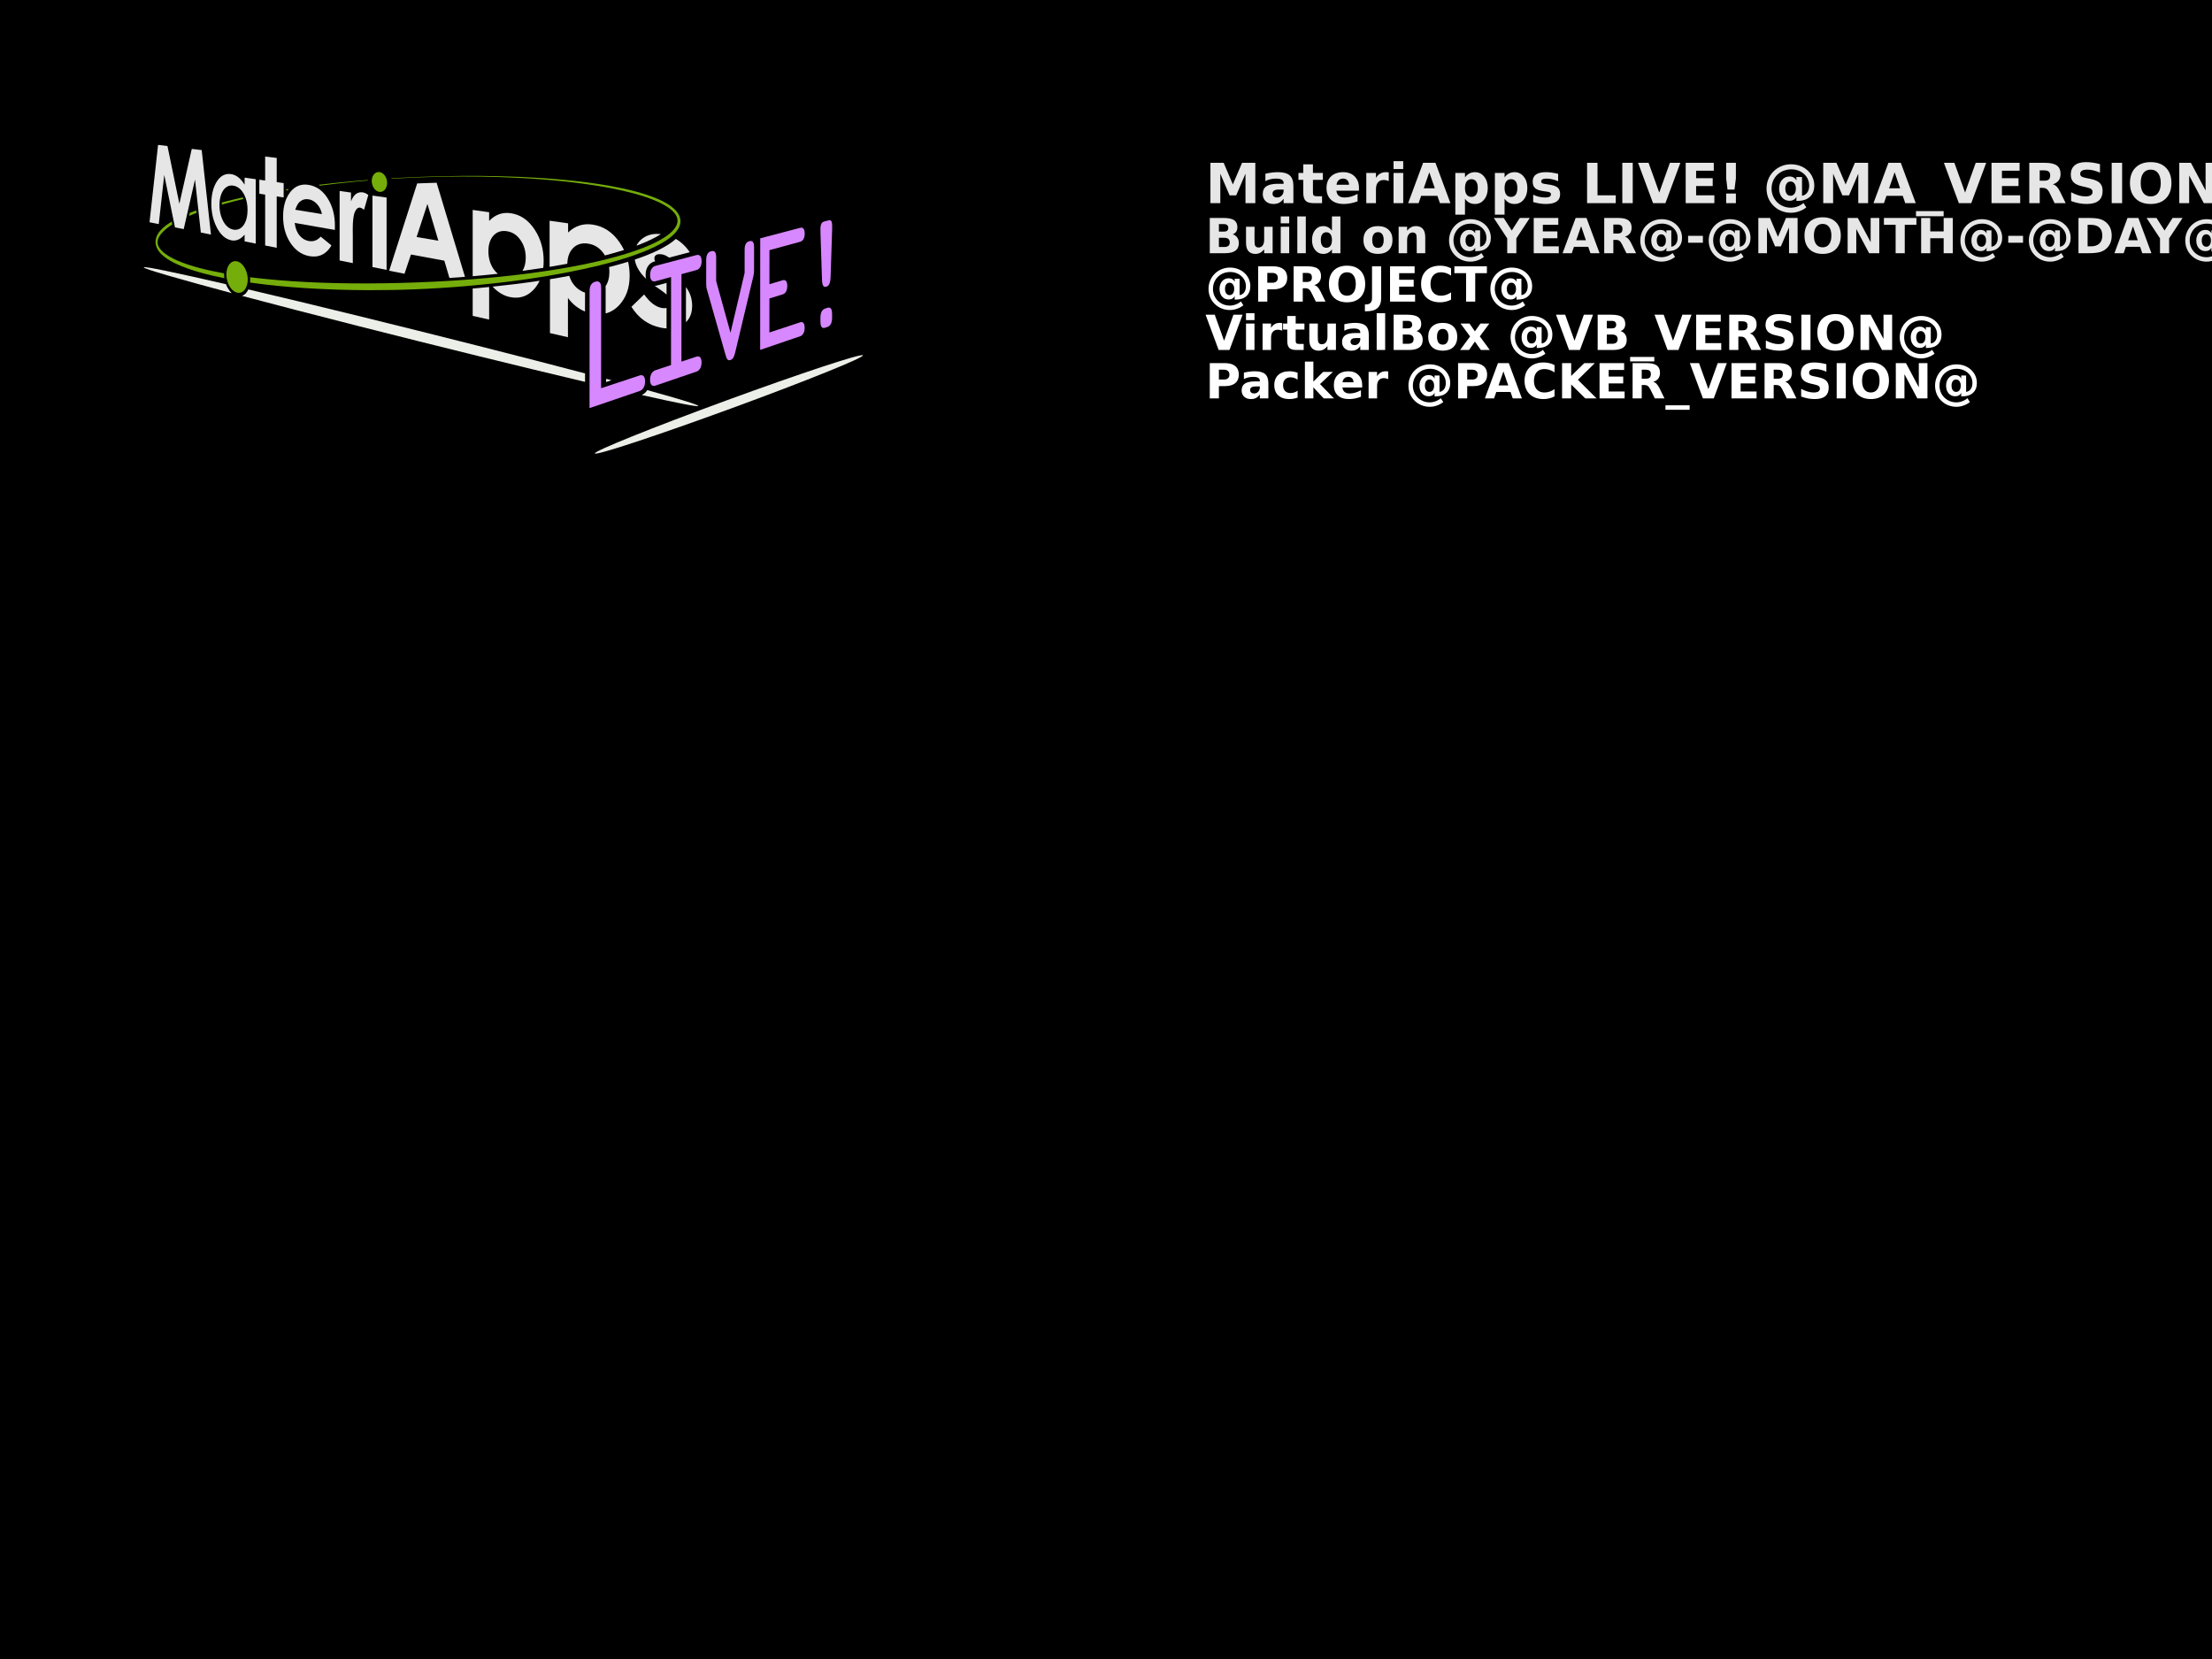
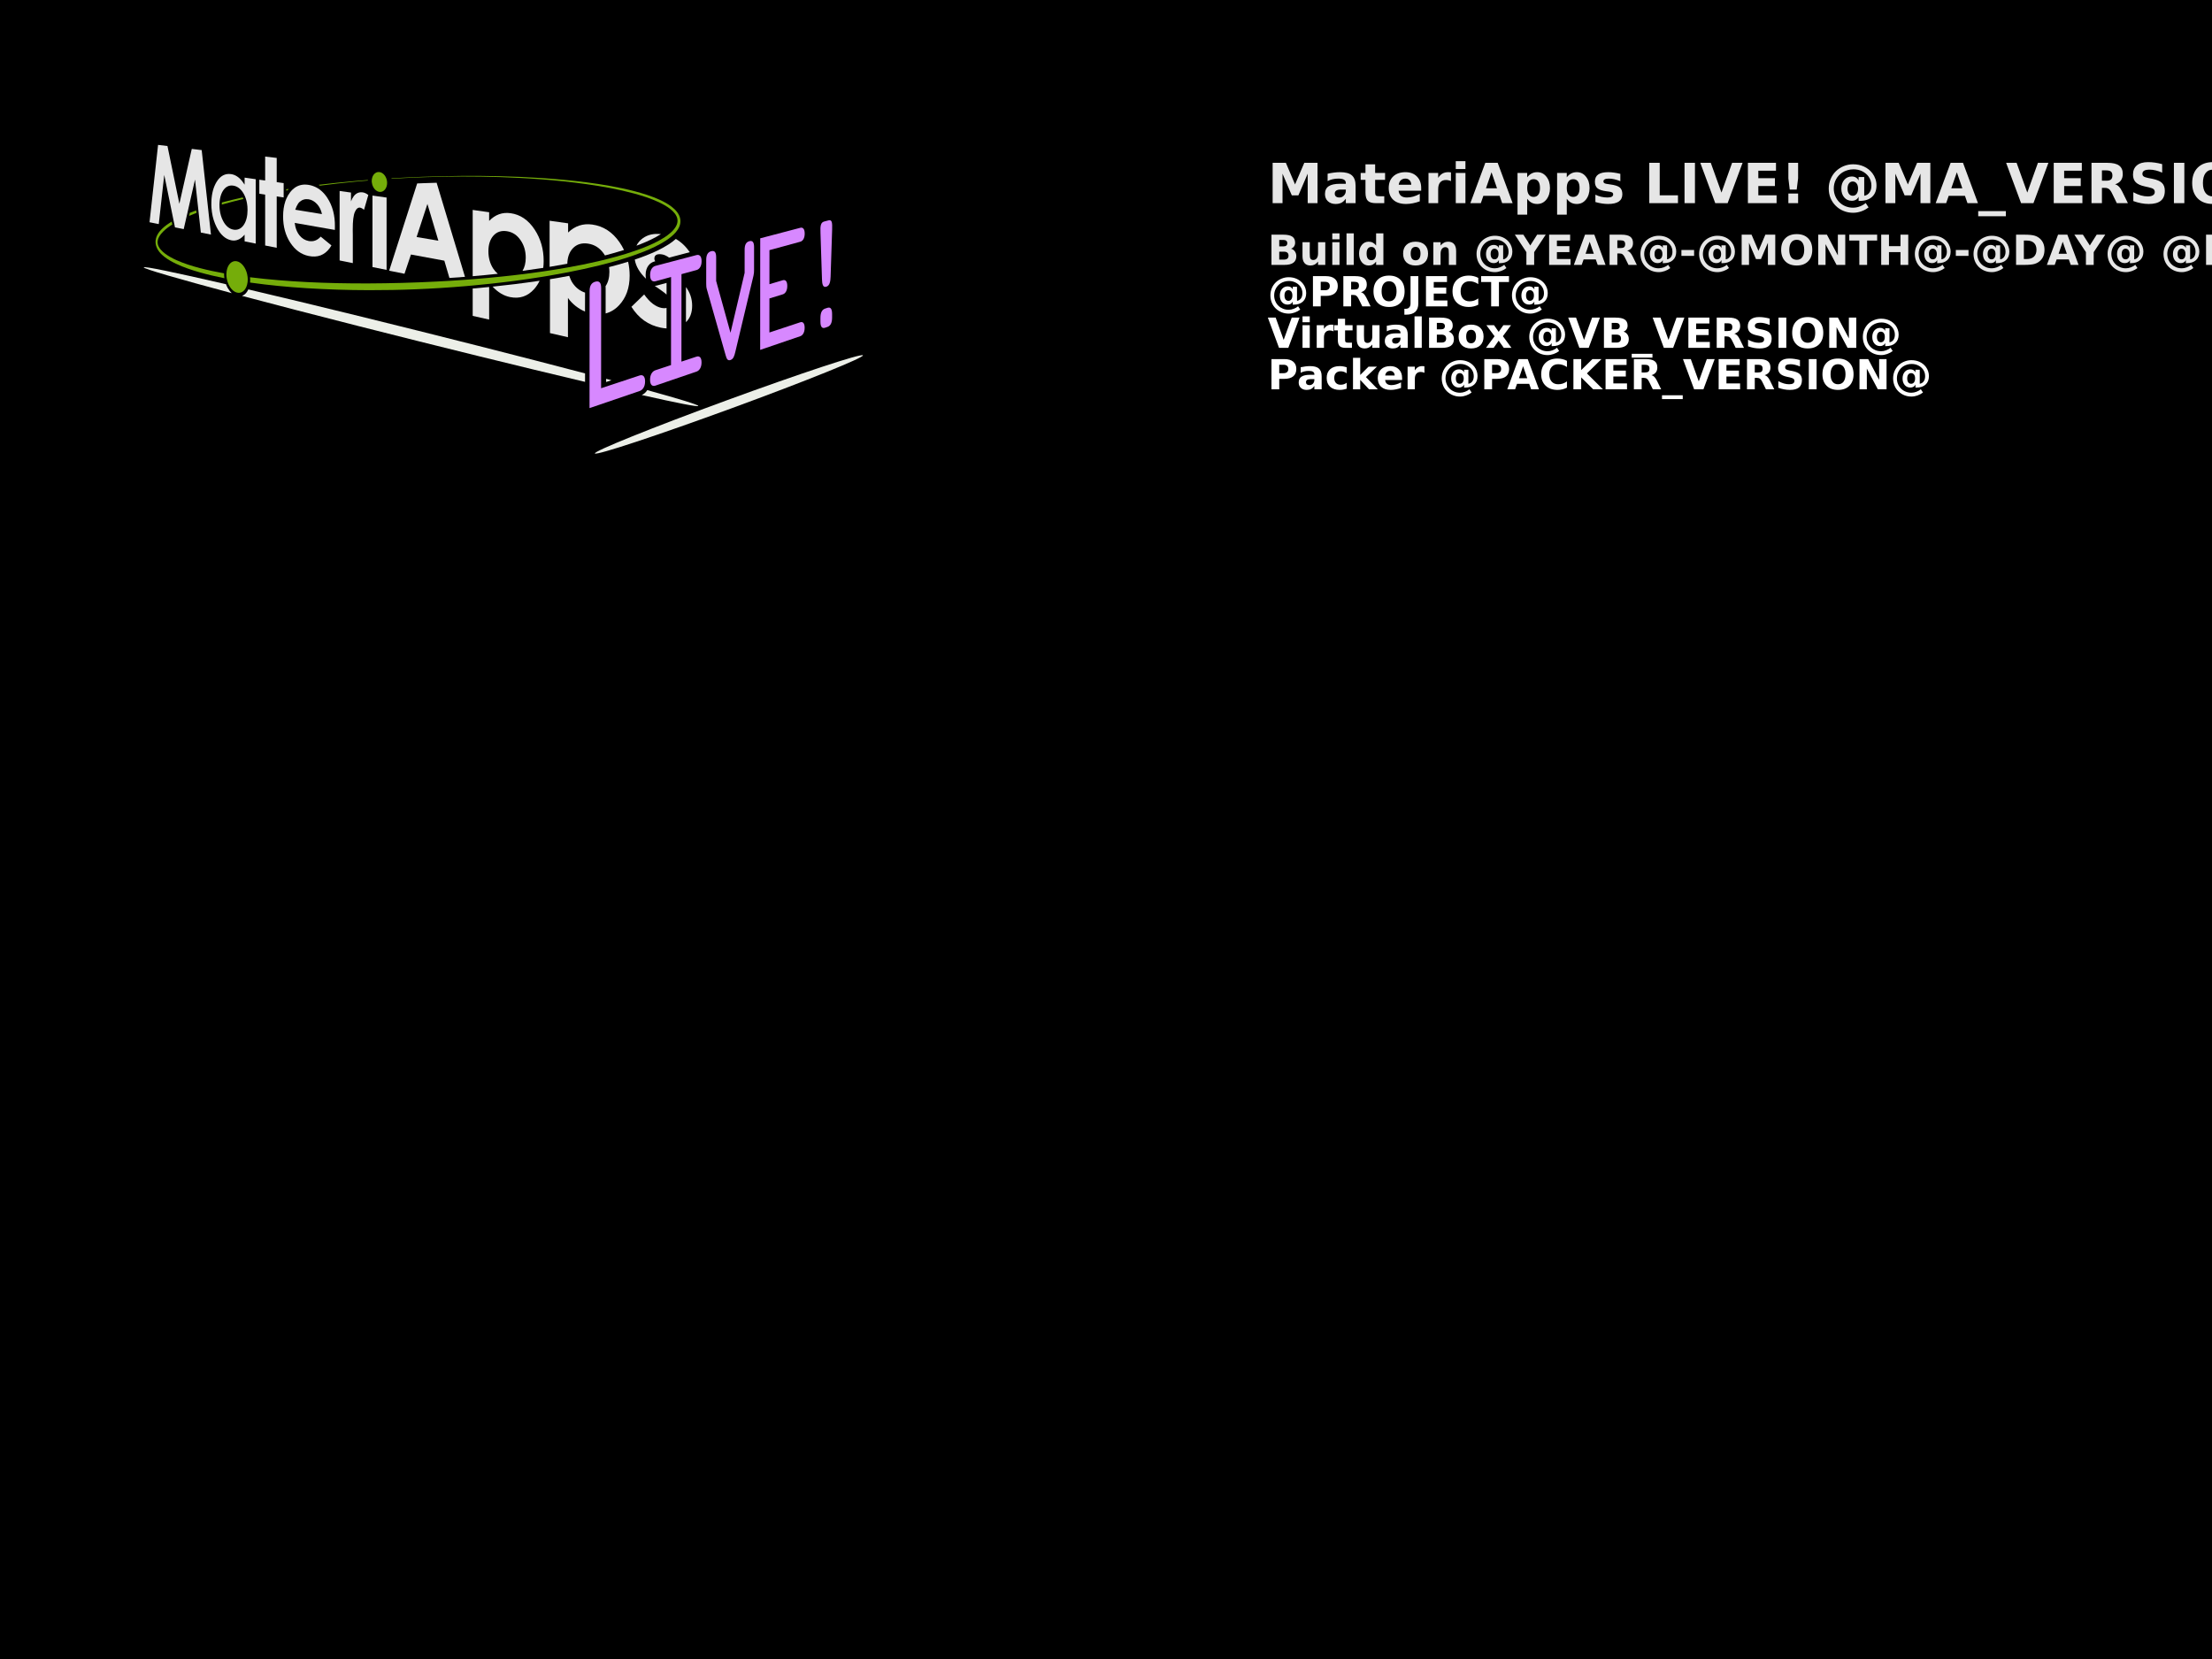
<svg xmlns="http://www.w3.org/2000/svg" width="640" height="480" id="svg3320" version="1.1">
  <defs id="defs3322">
    <linearGradient id="linearGradient5012">
      <stop id="stop5014" offset="0" style="stop-color:#fdf188;stop-opacity:1;" />
      <stop id="stop5016" offset="1" style="stop-color:#d3bc00;stop-opacity:1;" />
    </linearGradient>
    <linearGradient id="linearGradient8543">
      <stop id="stop8545" offset="0" style="stop-color:#fffef5;stop-opacity:0.941;" />
      <stop id="stop8547" offset="1" style="stop-color:#fce94f;stop-opacity:0;" />
    </linearGradient>
    <linearGradient id="linearGradient11202">
      <stop id="stop11204" offset="0" style="stop-color:#c4a000;stop-opacity:1;" />
      <stop id="stop11206" offset="1" style="stop-color:#c4a000;stop-opacity:0;" />
    </linearGradient>
    <linearGradient id="linearGradient18284">
      <stop id="stop18286" offset="0" style="stop-color:#000000;stop-opacity:1;" />
      <stop style="stop-color:#000000;stop-opacity:1;" offset="0.5" id="stop20913" />
      <stop style="stop-color:#000000;stop-opacity:0;" offset="1" id="stop19165" />
    </linearGradient>
  </defs>
  <g id="layer1" transform="translate(0,-572.3622)">
    <rect style="fill:#000000;fill-opacity:1;stroke:none" id="rect3328" width="640" height="480" x="0" y="572.362" />
-     <text transform="scale(1.000001,0.9999985)" id="text3002" y="631.143" x="348.746" style="font-style:normal;font-variant:normal;font-weight:bold;font-stretch:normal;line-height:0%;font-family:'DejaVu Sans';-inkscape-font-specification:'DejaVu Sans Bold';text-align:start;letter-spacing:0px;word-spacing:0px;writing-mode:lr-tb;text-anchor:start;fill:#ffffff;fill-opacity:1;stroke:none" xml:space="preserve">
-       <tspan y="631.143" x="348.746" style="font-style:normal;font-variant:normal;font-weight:bold;font-stretch:normal;font-size:16px;line-height:100%;font-family:'DejaVu Sans';-inkscape-font-specification:'DejaVu Sans Bold';text-align:start;writing-mode:lr-tb;text-anchor:start;fill:#e6e6e6" id="tspan3037">MateriApps LIVE! @MA_VERSION@</tspan>
-       <tspan y="638.103" x="348.746" style="font-style:normal;font-variant:normal;font-weight:bold;font-stretch:normal;font-size:14px;line-height:100%;font-family:'DejaVu Sans';-inkscape-font-specification:'DejaVu Sans Bold';text-align:start;writing-mode:lr-tb;text-anchor:start;fill:#e6e6e6" id="tspan3047" />
-       <tspan y="645.623" x="348.746" style="font-style:normal;font-variant:normal;font-weight:bold;font-stretch:normal;font-size:14px;line-height:100%;font-family:'DejaVu Sans';-inkscape-font-specification:'DejaVu Sans Bold';text-align:start;writing-mode:lr-tb;text-anchor:start;fill:#e6e6e6" id="tspan3039">Build on @YEAR@-@MONTH@-@DAY@ @HOUR@:@MINUTE@:@SECOND@</tspan>
-       <tspan y="659.623" x="348.746" style="font-style:normal;font-variant:normal;font-weight:bold;font-stretch:normal;font-size:14px;line-height:1;font-family:'DejaVu Sans';-inkscape-font-specification:'DejaVu Sans Bold'" id="tspan3098">@PROJECT@</tspan>
-       <tspan y="673.623" x="348.746" style="font-style:normal;font-variant:normal;font-weight:bold;font-stretch:normal;font-size:14px;line-height:1;font-family:'DejaVu Sans';-inkscape-font-specification:'DejaVu Sans Bold'" id="tspan3753">VirtualBox @VB_VERSION@ </tspan>
-       <tspan y="680.103" x="348.746" style="font-style:normal;font-variant:normal;font-weight:bold;font-stretch:normal;font-size:14px;line-height:1;font-family:'DejaVu Sans';-inkscape-font-specification:'DejaVu Sans Bold'" id="tspan3012" />
-       <tspan y="687.623" x="348.746" style="font-style:normal;font-variant:normal;font-weight:bold;font-stretch:normal;font-size:14px;line-height:1;font-family:'DejaVu Sans';-inkscape-font-specification:'DejaVu Sans Bold'" id="tspan3755">Packer @PACKER_VERSION@</tspan>
-       <tspan y="701.623" x="348.746" style="font-style:normal;font-variant:normal;font-weight:bold;font-stretch:normal;font-size:14px;line-height:1;font-family:'DejaVu Sans';-inkscape-font-specification:'DejaVu Sans Bold'" id="tspan3066"> </tspan>
-     </text>
    <text xml:space="preserve" style="font-style:normal;font-weight:normal;line-height:0%;font-family:sans-serif;letter-spacing:0px;word-spacing:0px;fill:#000000;fill-opacity:1;stroke:none" x="200" y="336.774" id="text3114" transform="translate(0,572.3622)">
      <tspan id="tspan3116" x="200" y="336.774" style="font-size:40px;line-height:1.25;font-family:sans-serif"> </tspan>
    </text>
    <text xml:space="preserve" style="font-style:normal;font-weight:normal;line-height:0%;font-family:sans-serif;letter-spacing:0px;word-spacing:0px;fill:#000000;fill-opacity:1;stroke:none" x="36.129" y="140.645" id="text3042" transform="translate(0,572.3622)">
      <tspan id="tspan3044" x="36.129" y="140.645" style="font-size:40px;line-height:1.25;font-family:sans-serif"> </tspan>
      <tspan id="tspan3046" x="36.129" y="190.645" style="font-size:40px;line-height:1.25;font-family:sans-serif"> </tspan>
    </text>
    <g transform="matrix(0.6500387,0,0,0.6500387,7.014222,592.9292)" id="g509">
      <path id="path2" d="m 220.928,75.288 c -1.555,-2.298 -3.59,-3.635 -6.096,-4.019 -2.503,-0.383 -4.517,0.296 -6.053,2.031 -1.456,1.673 -2.18,3.969 -2.18,6.894 0,2.947 0.716,5.521 2.153,7.731 0.601,0.909 1.279,1.672 2.029,2.298 2.175,-0.234 4.365,-0.478 6.565,-0.747 1.473,-0.181 2.952,-0.37 4.437,-0.567 0.951,-1.575 1.436,-3.52 1.436,-5.843 -0.001,-2.966 -0.766,-5.561 -2.291,-7.778 z" style="fill:none" />
      <polygon id="polygon4" points="184.322,75.493 179.452,59.146 174.642,73.855 " style="fill:none" />
      <path id="path6" d="m 250.984,76.805 c -2.822,-0.432 -5.092,0.269 -6.821,2.095 -1.56,1.675 -2.365,3.962 -2.441,6.853 4.341,-0.816 8.716,-1.726 13.11,-2.77 1.214,-0.296 2.428,-0.605 3.645,-0.922 -0.191,-0.314 -0.395,-0.621 -0.614,-0.923 -1.757,-2.459 -4.052,-3.9 -6.879,-4.333 z" style="fill:none" />
      <path id="path8" d="m 89.787,94.86 c -22.84,-5.284 -36.616,-8.134 -36.616,-7.506 0,0.65 14.801,4.963 39.214,11.492 -0.669,-0.596 -1.271,-1.353 -1.775,-2.223 -0.315,-0.545 -0.588,-1.14 -0.823,-1.763 z" style="fill:#ecefe8" />
      <path id="path10" d="m 199.604,108.962 7.323,1.637 V 96.102 c -2.458,0.246 -4.899,0.472 -7.323,0.679 z" style="fill:#e6e6e6" />
      <path id="path12" d="m 227.199,70.567 c -2.809,-4.282 -6.4,-6.714 -10.748,-7.318 -3.655,-0.508 -6.825,0.645 -9.525,3.434 v -3.858 l -7.323,-1.029 v 29.502 c 3.686,-0.312 7.411,-0.67 11.177,-1.074 -0.75,-0.626 -1.428,-1.389 -2.029,-2.298 -1.437,-2.209 -2.153,-4.783 -2.153,-7.731 0,-2.925 0.725,-5.221 2.18,-6.894 1.536,-1.735 3.55,-2.414 6.053,-2.031 2.506,0.384 4.54,1.721 6.096,4.019 1.525,2.217 2.29,4.812 2.29,7.778 0,2.323 -0.485,4.269 -1.436,5.843 3.052,-0.403 6.129,-0.84 9.228,-1.32 0.121,-0.98 0.185,-1.999 0.185,-3.06 0.002,-5.249 -1.335,-9.912 -3.995,-13.963 z" style="fill:#e6e6e6" />
      <path id="path14" d="m 208.474,95.945 c 2.353,2.521 4.935,4.074 7.753,4.645 4.267,0.866 7.867,-0.325 10.769,-3.604 0.967,-1.102 1.765,-2.325 2.4,-3.664 -3.656,0.544 -7.278,1.039 -10.863,1.486 -3.385,0.42 -6.739,0.795 -10.059,1.137 z" style="fill:#e6e6e6" />
      <path id="path16" d="m 252.809,68.302 c -4.122,-0.573 -7.693,0.622 -10.734,3.556 v -4.094 l -8.238,-1.158 v 20.526 c 2.614,-0.426 5.243,-0.884 7.884,-1.381 0.076,-2.89 0.881,-5.178 2.441,-6.853 1.73,-1.825 4,-2.527 6.821,-2.095 2.827,0.433 5.123,1.874 6.879,4.332 0.219,0.302 0.423,0.609 0.614,0.923 2.832,-0.738 5.667,-1.536 8.481,-2.432 -0.573,-1.191 -1.241,-2.34 -2.009,-3.445 -3.174,-4.578 -7.231,-7.196 -12.139,-7.879 z" style="fill:#e6e6e6" />
      <path id="path18" d="m 272.496,77.718 c 0.647,-0.241 1.294,-0.484 1.937,-0.738 3.116,-1.249 6.196,-2.659 8.955,-4.413 -3.178,-0.368 -5.875,0.245 -8.091,1.849 -1.255,0.901 -2.186,2.002 -2.801,3.302 z" style="fill:#e6e6e6" />
      <path id="path20" d="m 117.228,53.073 c 0.076,-0.105 0.15,-0.212 0.229,-0.315 0.084,-0.111 0.17,-0.214 0.256,-0.32 -0.368,0.056 -0.735,0.115 -1.102,0.172 v 0.566 c 0.205,-0.033 0.41,-0.068 0.617,-0.103 z" style="fill:#75ad0a" />
      <path id="path22" d="m 88.953,90.023 c -3.657,-0.654 -7.257,-1.415 -10.797,-2.337 -3.548,-0.94 -7.043,-2.027 -10.431,-3.545 -1.67,-0.761 -3.322,-1.621 -4.879,-2.764 -0.77,-0.572 -1.521,-1.218 -2.173,-2.009 -0.645,-0.779 -1.189,-1.756 -1.292,-2.769 -0.118,-1.013 0.212,-2.047 0.684,-2.891 0.476,-0.856 1.081,-1.578 1.719,-2.229 1.26,-1.269 2.665,-2.279 4.109,-3.193 l -0.264,-1.292 c -0.002,0.001 -0.003,0.002 -0.005,0.003 -1.516,0.923 -3,1.941 -4.37,3.283 -0.678,0.675 -1.333,1.427 -1.889,2.402 -0.275,0.489 -0.527,1.04 -0.705,1.697 -0.177,0.651 -0.27,1.442 -0.185,2.262 0.08,0.82 0.332,1.601 0.64,2.238 0.31,0.643 0.672,1.175 1.046,1.644 0.754,0.935 1.56,1.639 2.374,2.266 1.642,1.244 3.332,2.158 5.036,2.973 3.452,1.624 6.979,2.797 10.558,3.825 3.6,1.016 7.256,1.873 10.968,2.612 -0.095,-0.634 -0.151,-1.28 -0.151,-1.932 -0.001,-0.083 0.006,-0.162 0.007,-0.244 z" style="fill:#75ad0a" />
      <path id="path24" d="m 75.246,62.493 c -0.524,0.2 -1.046,0.405 -1.566,0.613 l -0.311,1.36 c 0.706,-0.302 1.417,-0.596 2.132,-0.882 0.389,-0.153 0.781,-0.297 1.173,-0.446 L 76.552,62.02 c -0.436,0.158 -0.873,0.31 -1.306,0.473 z" style="fill:#75ad0a" />
      <path id="path26" d="m 147.389,49.203 c 1.842,-0.173 3.699,-0.334 5.569,-0.49 -0.013,-0.078 -0.029,-0.156 -0.039,-0.235 -1.869,0.146 -3.723,0.297 -5.564,0.454 -5.573,0.49 -11.018,1.052 -16.336,1.692 0.19,0.116 0.378,0.236 0.564,0.362 5.148,-0.665 10.416,-1.264 15.806,-1.783 z" style="fill:#75ad0a" />
      <path id="path28" d="m 291.997,65.888 -0.003,-0.017 c -0.187,-1.162 -0.748,-2.26 -1.444,-3.165 -0.701,-0.909 -1.525,-1.664 -2.38,-2.325 -1.713,-1.311 -3.553,-2.283 -5.397,-3.128 -3.672,-1.654 -7.399,-2.797 -11.089,-3.771 -7.263,-1.879 -14.412,-3.045 -21.392,-3.96 -13.509,-1.729 -26.427,-2.417 -38.77,-2.728 -11.727,-0.301 -22.957,-0.121 -33.729,0.244 -0.106,0.004 -0.212,0.007 -0.318,0.01 -0.552,0.02 -1.103,0.044 -1.653,0.065 -4.19,0.161 -8.31,0.372 -12.363,0.622 0.005,0.069 0.014,0.138 0.018,0.206 4.026,-0.254 8.119,-0.465 12.28,-0.629 1.107,-0.043 2.219,-0.083 3.335,-0.12 10.38,-0.339 21.19,-0.379 32.453,-0.027 12.343,0.415 25.26,1.288 38.731,3.162 6.957,0.993 14.079,2.241 21.264,4.188 3.646,1.005 7.323,2.181 10.874,3.829 1.781,0.837 3.539,1.798 5.102,3.021 1.546,1.208 2.941,2.792 3.209,4.562 0.28,1.796 -0.61,3.442 -1.761,4.763 -0.801,0.915 -1.736,1.71 -2.728,2.438 -0.452,0.331 -0.912,0.653 -1.382,0.957 -3.008,1.918 -6.292,3.383 -9.6,4.678 -1.151,0.443 -2.309,0.858 -3.469,1.26 -1.353,0.47 -2.709,0.919 -4.069,1.34 -2.793,0.864 -5.599,1.63 -8.398,2.337 -1.314,0.332 -2.627,0.653 -3.938,0.962 -4.565,1.069 -9.116,1.966 -13.624,2.764 -1.902,0.337 -3.795,0.661 -5.681,0.965 -0.745,0.119 -1.491,0.229 -2.234,0.342 -1.032,0.159 -2.061,0.317 -3.088,0.466 -3.456,0.503 -6.884,0.953 -10.281,1.362 -0.939,0.114 -1.873,0.229 -2.807,0.335 -1.661,0.19 -3.314,0.37 -4.959,0.542 -4.422,0.463 -8.788,0.862 -13.099,1.204 -1.018,0.081 -2.033,0.158 -3.044,0.233 -2.331,0.171 -4.646,0.324 -6.944,0.463 -2.002,0.121 -3.992,0.234 -5.97,0.331 -10.532,0.544 -20.713,0.804 -30.543,0.843 -18.611,0.059 -36.047,-0.722 -52.382,-2.721 -0.076,-0.009 -0.152,-0.02 -0.229,-0.03 0.041,0.416 0.069,0.835 0.069,1.257 0,0.379 -0.023,0.744 -0.056,1.102 0.111,0.016 0.221,0.034 0.332,0.049 8.072,1.133 16.406,1.946 25.005,2.475 8.909,0.546 18.124,0.867 27.638,0.872 13.692,0.034 28.047,-0.517 43.058,-1.804 0.284,-0.025 0.568,-0.052 0.853,-0.077 0.735,-0.064 1.473,-0.131 2.212,-0.199 2.423,-0.223 4.864,-0.466 7.323,-0.728 0.146,-0.015 0.292,-0.031 0.438,-0.046 3.58,-0.384 7.197,-0.807 10.851,-1.278 3.914,-0.519 7.87,-1.095 11.866,-1.734 1.249,-0.199 2.5,-0.407 3.756,-0.62 2.72,-0.463 5.457,-0.957 8.208,-1.494 4.602,-0.897 9.247,-1.902 13.926,-3.046 1.317,-0.327 2.637,-0.668 3.959,-1.019 2.786,-0.74 5.579,-1.54 8.364,-2.438 1.106,-0.357 2.208,-0.733 3.31,-1.121 1.453,-0.513 2.903,-1.049 4.346,-1.625 3.341,-1.357 6.664,-2.885 9.761,-4.916 0.769,-0.513 1.526,-1.056 2.249,-1.655 0.733,-0.607 1.43,-1.27 2.066,-2.015 0.629,-0.745 1.195,-1.579 1.587,-2.552 0.388,-0.961 0.576,-2.124 0.381,-3.261 z" style="fill:#75ad0a" />
      <polygon id="polygon30" points="76.012,48.273 72.999,61.487 72.999,61.488 76.012,48.274 77.278,59.82 " style="fill:#ffffff" />
      <rect id="rect32" height="0" width="1.71" style="fill:#ffffff" transform="matrix(0.2004,0.9797,-0.9797,0.2004,120.7157,-10.6743)" y="68.619" x="66.043" />
      <rect id="rect34" height="0" width="1.706" style="fill:#ffffff" transform="matrix(0.2005,0.9797,-0.9797,0.2005,117.3445,-12.4414)" y="65.674" x="65.442" />
      <rect id="rect36" height="2.144" width="0" style="fill:#ffffff" y="61.461" x="72.76" />
      <rect id="rect38" height="1.298" width="0" style="fill:#ffffff" y="66.496" x="66.596" />
      <path id="path40" d="m 97.254,56.237 v 0 c -0.218,0.048 -0.436,0.094 -0.654,0.143 -0.155,0.034 -0.309,0.071 -0.465,0.106 -2.387,0.538 -4.745,1.105 -7.071,1.708 -0.365,0.095 -0.728,0.189 -1.091,0.285 -0.028,0.307 -0.045,0.624 -0.053,0.951 0.347,-0.099 0.695,-0.198 1.044,-0.296 2.467,-0.688 4.97,-1.334 7.507,-1.949 0.088,-0.02 0.174,-0.043 0.262,-0.064 0.269,-0.064 0.539,-0.124 0.808,-0.186 v 0 c -0.087,-0.238 -0.183,-0.47 -0.287,-0.698 z" style="fill:#75ad0a" />
      <rect id="rect42" height="5.248" width="0" style="fill:#ffffff" y="75.522" x="109.802" />
      <polygon id="polygon44" points="153.143,55.152 153.143,55.15 " style="fill:#ffffff" />
      <polygon id="polygon46" points="" style="fill:#ffffff" />
      <path id="path48" d="m 183.552,49.703 c -1.946,0.054 -3.878,0.114 -5.795,0.187 -0.959,0.034 -1.914,0.082 -2.866,0.12 l -12.233,38.118 -0.231,0.718 0.231,0.046 6.589,1.326 2.877,-8.573 14.858,2.74 2.263,7.691 c 2.292,-0.152 4.6,-0.317 6.924,-0.498 z m -8.91,24.152 4.81,-14.709 4.87,16.347 z" style="fill:#e6e6e6" />
      <rect id="rect50" height="0" width="6.408" style="fill:#ffffff" transform="matrix(-0.9804,-0.1972,0.1972,-0.9804,295.8515,205.1854)" y="87.866" x="154.935" />
      <polygon id="polygon52" points="72.522,63.578 72.999,61.487 76.012,48.273 77.278,59.82 77.482,61.684 77.603,62.784 77.807,64.65 78.599,71.871 83.107,72.777 83.107,72.777 82.057,63.214 81.847,61.299 81.735,60.28 81.525,58.368 78.978,35.163 74.568,34.639 69.05,59.069 63.744,33.351 59.567,32.854 55.766,67.279 59.869,68.104 62.317,46.23 66.124,64.838 66.466,66.509 66.726,67.781 67.069,69.456 67.089,69.556 70.98,70.338 71.723,67.082 72.203,64.976 72.522,63.578 " style="fill:#e6e6e6" />
      <path id="path54" d="m 98.086,47.422 v 0 1.014 2.115 c -0.343,-0.557 -0.698,-1.063 -1.064,-1.522 -1.485,-1.864 -3.152,-2.922 -5,-3.178 -2.66,-0.369 -4.807,0.818 -6.453,3.545 -1.358,2.248 -2.11,5.048 -2.264,8.406 -0.02,0.433 -0.031,0.874 -0.031,1.326 v 0 0 c 0,0.227 0.003,0.452 0.009,0.675 0.009,0.34 0.025,0.676 0.046,1.01 0.041,0.656 0.107,1.302 0.198,1.935 0.351,2.445 1.069,4.725 2.161,6.843 1.704,3.284 3.858,5.198 6.473,5.728 1.735,0.352 3.356,-0.126 4.861,-1.439 0.362,-0.315 0.716,-0.677 1.064,-1.089 v 2.063 0.934 0 l 4.948,0.995 v 0 -18.854 -2.213 -0.694 -2.212 -3.126 -1.567 0 z m -0.374,21.031 -0.006,0.009 c -1.179,1.752 -2.844,2.465 -4.676,2.093 -1.787,-0.322 -3.394,-1.687 -4.52,-3.86 -0.786,-1.477 -1.284,-3.168 -1.496,-4.963 -0.078,-0.655 -0.119,-1.324 -0.12,-2.003 0,-0.02 -0.002,-0.039 -0.002,-0.059 -10e-4,-0.306 0.007,-0.606 0.022,-0.901 0.036,-0.74 0.124,-1.443 0.256,-2.111 0.259,-1.316 0.698,-2.486 1.328,-3.446 1.125,-1.745 2.728,-2.519 4.515,-2.231 1.672,0.233 3.195,1.292 4.336,3.077 0.1,0.156 0.201,0.308 0.295,0.475 0.266,0.464 0.497,0.956 0.702,1.467 0.091,0.227 0.174,0.458 0.253,0.692 0.222,0.659 0.402,1.345 0.53,2.057 0.175,0.974 0.264,1.989 0.261,3.028 0.005,2.689 -0.553,5.011 -1.678,6.676 z" style="fill:#e6e6e6" />
      <polygon id="polygon56" points="115.461,53.371 115.461,52.794 115.461,51.469 115.461,50.48 115.461,49.861 115.461,49.861 112.374,49.428 112.374,38.653 107.23,38.046 107.23,48.706 104.634,48.341 104.634,48.342 104.634,52.479 104.634,54.581 104.991,54.636 106.907,54.93 107.23,54.98 107.23,57.116 107.23,77.628 112.374,78.662 112.374,56.195 112.374,55.769 113.699,55.973 115.461,56.243 115.461,55.684 " style="fill:#e6e6e6" />
      <path id="path58" d="m 134.896,56.414 v 0 c -0.794,-1.207 -1.67,-2.225 -2.625,-3.063 -1.001,-0.878 -2.09,-1.554 -3.265,-2.026 -0.311,-0.125 -0.627,-0.237 -0.95,-0.334 -0.561,-0.168 -1.139,-0.297 -1.736,-0.379 -2.344,-0.325 -4.372,0.164 -6.093,1.45 -0.267,0.199 -0.529,0.417 -0.781,0.656 -0.402,0.379 -0.786,0.805 -1.152,1.282 -0.334,0.437 -0.637,0.899 -0.917,1.382 -0.283,0.489 -0.539,1.001 -0.766,1.537 -0.144,0.341 -0.279,0.691 -0.401,1.051 -0.66,1.954 -0.991,4.194 -0.991,6.724 v 0 0 c 0,4.505 1.052,8.379 3.172,11.643 2.138,3.293 4.875,5.287 8.231,5.967 3.916,0.794 7.033,-0.365 9.327,-3.494 0.275,-0.374 0.54,-0.772 0.791,-1.203 v 0 0 l -0.002,-0.001 -1.151,-0.944 -3.632,-2.98 c -1.507,1.694 -3.295,2.341 -5.361,1.95 -1.661,-0.314 -3.046,-1.183 -4.16,-2.604 -0.815,-1.04 -1.398,-2.301 -1.755,-3.778 -0.129,-0.531 -0.229,-1.089 -0.298,-1.677 l 1.197,0.21 16.679,2.921 0.022,-1.469 v 0 c 0.07,-4.993 -1.063,-9.275 -3.383,-12.821 z m -12.973,5.507 -1.306,-0.213 c 0.2,-0.571 0.406,-1.077 0.618,-1.526 0.427,-0.908 0.878,-1.573 1.354,-1.983 1.138,-0.985 2.467,-1.364 3.992,-1.133 1.358,0.206 2.589,0.898 3.689,2.078 0.728,0.78 1.297,1.701 1.713,2.756 0.216,0.547 0.393,1.128 0.524,1.748 l -1.296,-0.211 z" style="fill:#e6e6e6" />
      <path id="path60" d="m 150.674,53.991 c -1.603,-0.222 -2.914,0.316 -3.941,1.604 -0.499,0.626 -0.932,1.426 -1.297,2.407 v -3.231 -0.703 0 l -5.062,-0.71 v 0 30.935 0 l 5.869,1.18 v 0 -12.64 0 l -0.022,-1.527 c -0.004,-0.265 -0.006,-0.525 -0.006,-0.779 -0.011,-3.817 0.311,-6.437 0.964,-7.861 0.626,-1.401 1.399,-2.032 2.322,-1.891 0.153,0.023 0.327,0.086 0.508,0.167 0.358,0.158 0.767,0.416 1.236,0.795 l 0.451,-1.564 0.999,-3.47 0.448,-1.551 v -0.002 0 c -0.862,-0.665 -1.685,-1.05 -2.469,-1.159 z" style="fill:#e6e6e6" />
      <polygon id="polygon62" points="154.998,87.234 161.28,88.497 161.28,58.052 161.28,56.292 154.998,55.41 " style="fill:#e6e6e6" />
      <path id="path64" d="m 99.418,91.619 c -0.047,-0.439 -0.121,-0.871 -0.22,-1.292 -0.67,-2.869 -2.445,-5.207 -4.518,-5.667 -2.228,-0.494 -4.076,1.344 -4.572,4.253 -0.07,0.409 -0.112,0.84 -0.126,1.288 -0.003,0.103 -0.01,0.204 -0.01,0.31 0,0.641 0.064,1.275 0.174,1.891 0.085,0.471 0.199,0.93 0.34,1.373 0.154,0.48 0.335,0.942 0.548,1.375 0.861,1.755 2.17,3.07 3.646,3.441 1.514,0.381 2.87,-0.317 3.754,-1.715 0.305,-0.483 0.552,-1.052 0.73,-1.687 0.108,-0.386 0.191,-0.796 0.244,-1.229 0.048,-0.384 0.077,-0.782 0.077,-1.197 0.002,-0.385 -0.026,-0.767 -0.067,-1.144 z" style="fill:#75ad0a" />
      <path id="path66" d="m 161.471,49.08 c -0.007,-0.056 -0.012,-0.113 -0.02,-0.169 -0.071,-0.473 -0.199,-0.926 -0.374,-1.347 0,-10e-4 0,-10e-4 -0.001,-0.002 -0.109,-0.263 -0.236,-0.512 -0.379,-0.746 -0.106,-0.174 -0.223,-0.338 -0.346,-0.492 -0.611,-0.769 -1.411,-1.289 -2.286,-1.391 -1.04,-0.12 -1.965,0.372 -2.587,1.239 0,0.001 -0.001,0.001 -0.001,0.002 -0.222,0.309 -0.406,0.666 -0.541,1.061 -0.173,0.505 -0.269,1.072 -0.269,1.681 0,0.159 0.007,0.317 0.02,0.473 0.005,0.063 0.015,0.126 0.022,0.189 0.086,0.751 0.314,1.46 0.649,2.075 0.619,1.135 1.597,1.952 2.707,2.103 1.495,0.204 2.773,-0.859 3.25,-2.521 0.129,-0.447 0.202,-0.935 0.202,-1.456 0,-0.236 -0.018,-0.469 -0.046,-0.699 z" style="fill:#75ad0a" />
      <path id="path68" d="m 373.291,126.511 c -0.709,-0.937 -27.989,8.083 -60.931,20.148 -32.942,12.064 -59.071,22.604 -58.362,23.541 0.709,0.937 27.989,-8.083 60.931,-20.148 32.941,-12.064 59.071,-22.604 58.362,-23.541 z" style="fill:#ecefe8" />
      <path id="path70" d="m 148.664,108.965 c -18.786,-4.613 -35.288,-8.579 -48.929,-11.785 -0.255,0.565 -0.559,1.071 -0.91,1.493 -0.545,0.655 -1.197,1.126 -1.92,1.377 14.179,3.768 31.667,8.313 51.759,13.421 35.914,9.131 72.658,18.166 100.948,24.858 l 0.002,-3.767 c -28.291,-7.447 -65.036,-16.778 -100.95,-25.597 z" style="fill:#ecefe8" />
      <path id="path72" d="M 261.349,137.61 C 260.575,137.403 260,137.195 259,136.984 v 1.404 z" style="fill:#ecefe8" />
      <path id="path74" d="m 274.836,144.178 c 15.605,3.521 25.172,5.426 25.172,4.861 0,-0.534 -8.562,-3.138 -22.699,-7.04 -0.663,1.083 -1.565,1.801 -2.473,2.179 z" style="fill:#ecefe8" />
      <path id="path76" d="m 258.776,107.877 c 2.199,-0.573 4.186,-1.758 5.941,-3.604 3.16,-3.348 4.751,-7.755 4.751,-13.197 0,-2.163 -0.23,-4.236 -0.685,-6.219 -2.832,0.881 -5.664,1.663 -8.485,2.383 0.098,0.708 0.15,1.436 0.15,2.187 0,2.531 -0.576,4.633 -1.703,6.314 0.022,0.273 0.037,0.556 0.036,0.859 z" style="fill:#e6e6e6" />
      <path id="path78" d="m 244.131,94.42 c -0.701,-1.023 -1.158,-2.12 -1.555,-3.284 -2.904,0.543 -5.576,1.039 -8.576,1.5 v 23.98 l 8,1.841 v -17.5 c 2,2.875 4.857,4.902 7.591,6.081 l 0.023,-8.436 c -2.221,-0.718 -4.037,-2.106 -5.483,-4.182 z" style="fill:#e6e6e6" />
      <path id="path80" d="m 283.776,105.44 c -2.785,-0.527 -5.399,-2.54 -7.843,-6.021 l -5.683,5.495 c 3.196,5.062 7.524,8.164 13.027,9.28 0.904,0.184 1.772,0.296 2.609,0.349 l 0.005,-9.107 c -0.649,0.146 -1.354,0.148 -2.115,0.004 z" style="fill:#e6e6e6" />
      <path id="path82" d="m 297.284,104.413 c 0,-3.045 -0.925,-5.809 -2.75,-8.285 l -0.009,15.631 c 1.826,-1.757 2.759,-4.2 2.759,-7.346 z" style="fill:#e6e6e6" />
      <path id="path84" d="m 280.459,84.759 0.396,-0.104 c -0.258,-0.404 -0.398,-0.78 -0.398,-1.123 0,-1.645 1.131,-2.295 3.404,-1.948 0.991,0.151 2.043,0.636 3.155,1.451 l 9.221,-2.424 c -1.774,-2.568 -3.846,-4.537 -6.215,-5.898 -1.014,0.912 -2.08,1.679 -3.156,2.386 -3.266,2.101 -6.676,3.625 -10.093,4.98 -1.674,0.651 -3.351,1.256 -5.03,1.822 0.476,2.965 2.153,5.808 5.017,8.547 -0.117,-0.512 -0.186,-1.069 -0.186,-1.688 10e-4,-3.672 2.008,-5.507 3.885,-6.001 z" style="fill:#e6e6e6" />
      <path id="path86" d="m 281.49,95.474 c -0.286,0.078 -0.568,0.115 -0.847,0.133 l 3.168,2.215 c 0.819,0.569 1.504,1.121 2.083,1.659 l 0.003,-5.21 z" style="fill:#e6e6e6" />
      <path id="path88" d="m 273.913,135.477 c 1.263,-0.418 2.424,0.163 2.423,2.645 -0.001,2.484 -1.164,3.846 -2.426,4.277 l -22.305,7.61 0.029,-52.029 c 0.001,-2.287 0.728,-3.765 2.586,-4.253 1.849,-0.486 2.564,0.603 2.563,2.873 l -0.024,44.558 z" style="fill:#d788ff" />
      <path id="path90" d="m 292.516,129.317 6.703,-2.22 c 1.172,-0.388 2.248,0.185 2.247,2.577 -0.001,2.393 -1.079,3.691 -2.251,4.09 L 280.937,140 c -1.242,0.424 -2.391,-0.146 -2.39,-2.622 10e-4,-2.474 1.152,-3.818 2.394,-4.229 l 6.936,-2.297 0.021,-39.202 -6.936,1.893 c -1.242,0.339 -2.391,-0.309 -2.39,-2.784 10e-4,-2.476 1.152,-3.741 2.394,-4.067 l 18.277,-4.806 c 1.172,-0.308 2.248,0.339 2.247,2.732 -0.001,2.392 -1.079,3.616 -2.251,3.936 l -6.703,1.83 z" style="fill:#d788ff" />
      <path id="path92" d="m 320.64,89.811 0.006,-10.324 c 10e-4,-2.065 0.593,-3.382 2.109,-3.781 1.508,-0.396 2.092,0.604 2.091,2.655 l -0.006,10.128 c 0,0.833 -0.043,1.742 -0.252,2.572 l -8.093,33.951 c -0.43,1.769 -0.816,3.136 -2.15,3.591 -1.339,0.457 -1.728,-0.652 -2.161,-2.139 l -8.378,-29.422 c -0.222,-0.731 -0.266,-1.645 -0.266,-2.507 l 0.006,-10.466 c 0.001,-2.12 0.625,-3.476 2.222,-3.897 1.59,-0.418 2.205,0.605 2.204,2.71 l -0.006,10.528 6.386,23.072 z" style="fill:#d788ff" />
      <path id="path94" d="m 345.413,111.802 c 1.014,-0.336 1.947,0.221 1.946,2.446 -10e-4,2.227 -0.935,3.411 -1.949,3.757 l -17.85,6.09 0.027,-49.659 17.849,-4.693 c 1.014,-0.267 1.947,0.353 1.946,2.58 -0.001,2.225 -0.935,3.346 -1.949,3.623 l -13.74,3.751 -0.008,15.157 5.946,-1.766 c 1.04,-0.309 1.997,0.283 1.995,2.537 -10e-4,2.255 -0.959,3.425 -1.999,3.744 l -5.946,1.826 -0.008,15.157 z" style="fill:#d788ff" />
      <path id="path96" d="m 357.988,66.442 c 1.608,-0.423 1.682,1.133 1.606,4.062 l -0.684,20.995 c -0.076,2.146 -0.377,4 -1.915,4.479 -1.546,0.481 -1.848,-1.196 -1.923,-3.309 l -0.671,-20.761 c -0.112,-2.904 0.04,-4.533 1.667,-4.961 z m -0.509,38.931 c 1.424,-0.466 2.096,0.466 2.094,2.769 l -10e-4,1.576 c -10e-4,2.303 -0.674,3.684 -2.098,4.17 l -0.978,0.334 c -1.435,0.49 -2.117,-0.439 -2.116,-2.762 l 10e-4,-1.589 c 0.001,-2.323 0.684,-3.708 2.12,-4.177 z" style="fill:#d788ff" />
    </g>
+     <g id="g3825" transform="translate(6)">
+       <text xml:space="preserve" style="font-style:normal;font-variant:normal;font-weight:bold;font-stretch:normal;line-height:0%;font-family:'DejaVu Sans';-inkscape-font-specification:'DejaVu Sans Bold';text-align:start;letter-spacing:0px;word-spacing:0px;writing-mode:lr-tb;text-anchor:start;fill:#ffffff;fill-opacity:1;stroke:none" x="360.746" y="631.143" id="text3002" transform="scale(1.000001,0.9999985)">
+         <tspan id="tspan3037" style="font-style:normal;font-variant:normal;font-weight:bold;font-stretch:normal;font-size:16px;line-height:100%;font-family:'DejaVu Sans';-inkscape-font-specification:'DejaVu Sans Bold';text-align:start;writing-mode:lr-tb;text-anchor:start;fill:#e6e6e6" x="360.746" y="631.143">MateriApps LIVE! @MA_VERSION@</tspan>
+         <tspan id="tspan3047" style="font-style:normal;font-variant:normal;font-weight:bold;font-stretch:normal;font-size:14px;line-height:100%;font-family:'DejaVu Sans';-inkscape-font-specification:'DejaVu Sans Bold';text-align:start;writing-mode:lr-tb;text-anchor:start;fill:#e6e6e6" x="360.746" y="638.103" />
+         <tspan id="tspan3066" style="font-style:normal;font-variant:normal;font-weight:bold;font-stretch:normal;font-size:14px;line-height:1;font-family:'DejaVu Sans';-inkscape-font-specification:'DejaVu Sans Bold'" x="360.746" y="638.103" />
+       </text>
+       <text xml:space="preserve" style="font-style:normal;font-variant:normal;font-weight:bold;font-stretch:normal;line-height:0%;font-family:'DejaVu Sans';-inkscape-font-specification:'DejaVu Sans Bold';text-align:start;letter-spacing:0px;word-spacing:0px;writing-mode:lr-tb;text-anchor:start;fill:#ffffff;fill-opacity:1;stroke:none" x="360.767" y="649.008" id="text3002-3" transform="scale(1.000001,0.9999985)">
+         <tspan id="tspan3039-5" style="font-style:normal;font-variant:normal;font-weight:bold;font-stretch:normal;font-size:12px;line-height:100%;font-family:'DejaVu Sans';-inkscape-font-specification:'DejaVu Sans Bold';text-align:start;writing-mode:lr-tb;text-anchor:start;fill:#e6e6e6" x="360.767" y="649.008">Build on @YEAR@-@MONTH@-@DAY@ @HOUR@:@MINUTE@:@SECOND@</tspan>
+         <tspan id="tspan3098-3" style="font-style:normal;font-variant:normal;font-weight:bold;font-stretch:normal;font-size:12px;line-height:1;font-family:'DejaVu Sans';-inkscape-font-specification:'DejaVu Sans Bold'" x="360.767" y="661.008">@PROJECT@</tspan>
+         <tspan id="tspan3753-5" style="font-style:normal;font-variant:normal;font-weight:bold;font-stretch:normal;font-size:12px;line-height:1;font-family:'DejaVu Sans';-inkscape-font-specification:'DejaVu Sans Bold'" x="360.767" y="673.008">VirtualBox @VB_VERSION@ </tspan>
+         <tspan id="tspan3012-6" style="font-style:normal;font-variant:normal;font-weight:bold;font-stretch:normal;font-size:12px;line-height:1;font-family:'DejaVu Sans';-inkscape-font-specification:'DejaVu Sans Bold'" x="360.767" y="679.008" />
+         <tspan id="tspan3755-2" style="font-style:normal;font-variant:normal;font-weight:bold;font-stretch:normal;font-size:12px;line-height:1;font-family:'DejaVu Sans';-inkscape-font-specification:'DejaVu Sans Bold'" x="360.767" y="685.008">Packer @PACKER_VERSION@</tspan>
+         <tspan id="tspan3066-9" style="font-style:normal;font-variant:normal;font-weight:bold;font-stretch:normal;font-size:14px;line-height:1;font-family:'DejaVu Sans';-inkscape-font-specification:'DejaVu Sans Bold'" x="360.767" y="698.527"> </tspan>
+       </text>
+     </g>
  </g>
</svg>
